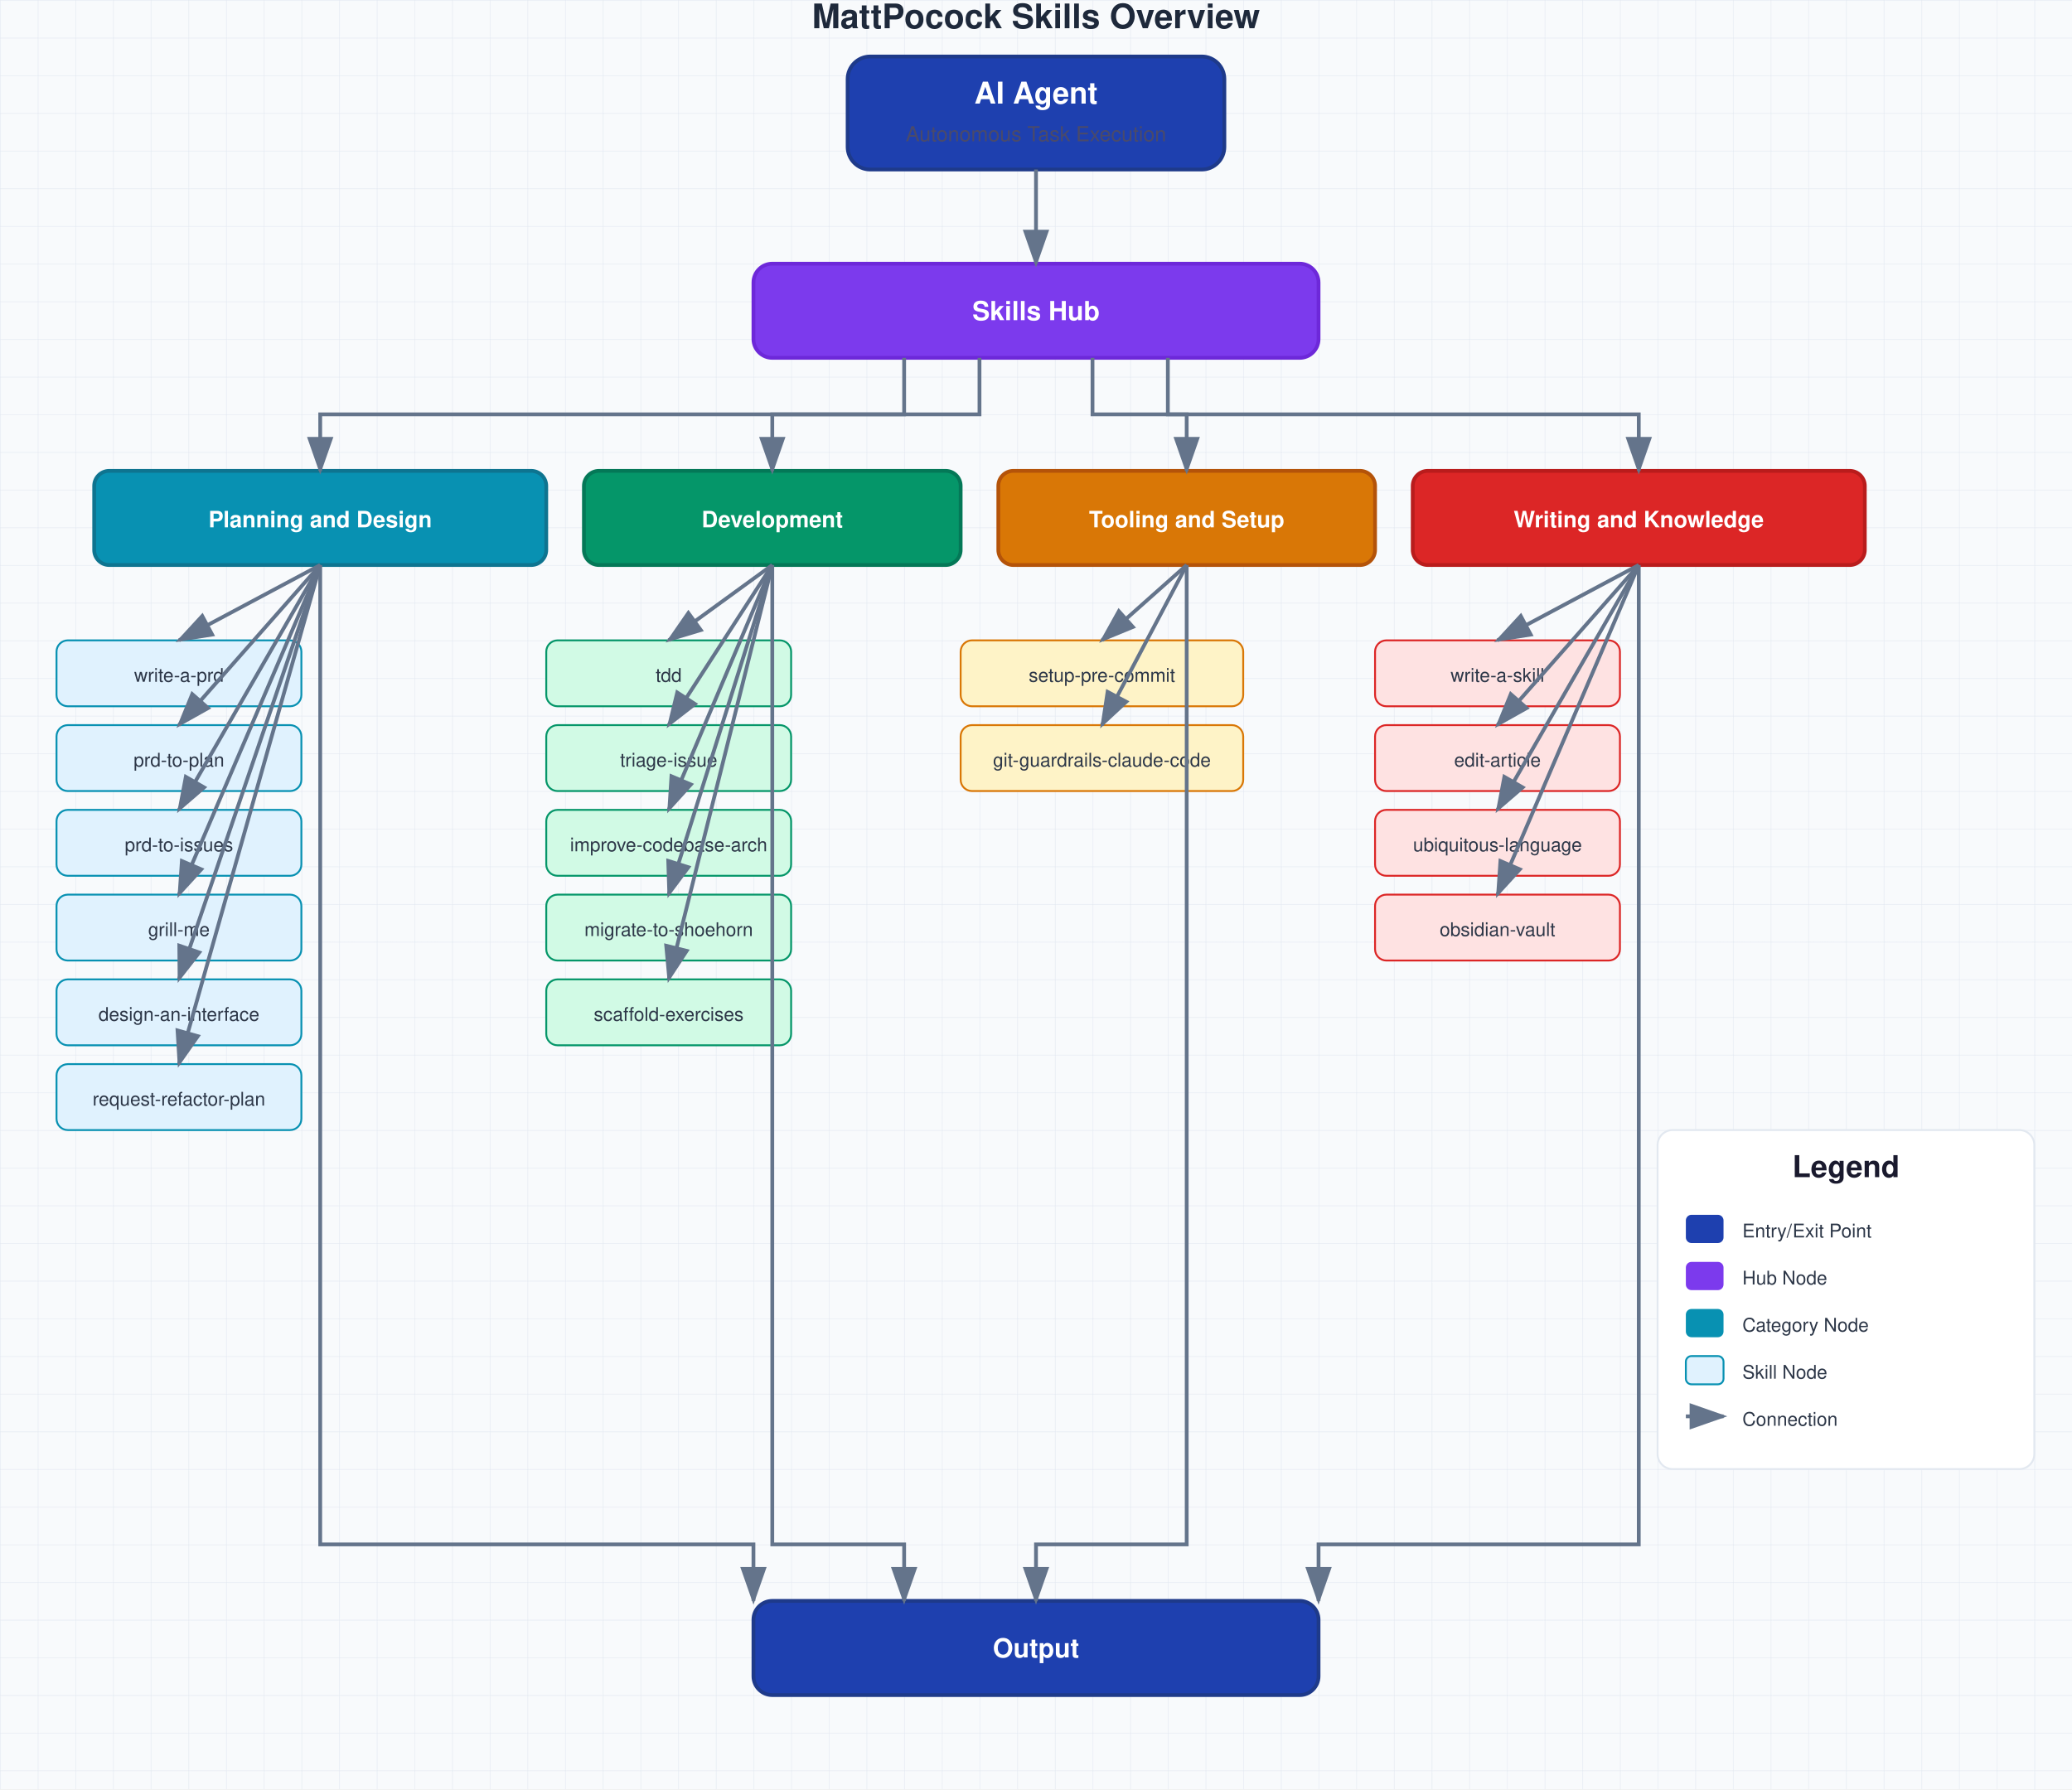
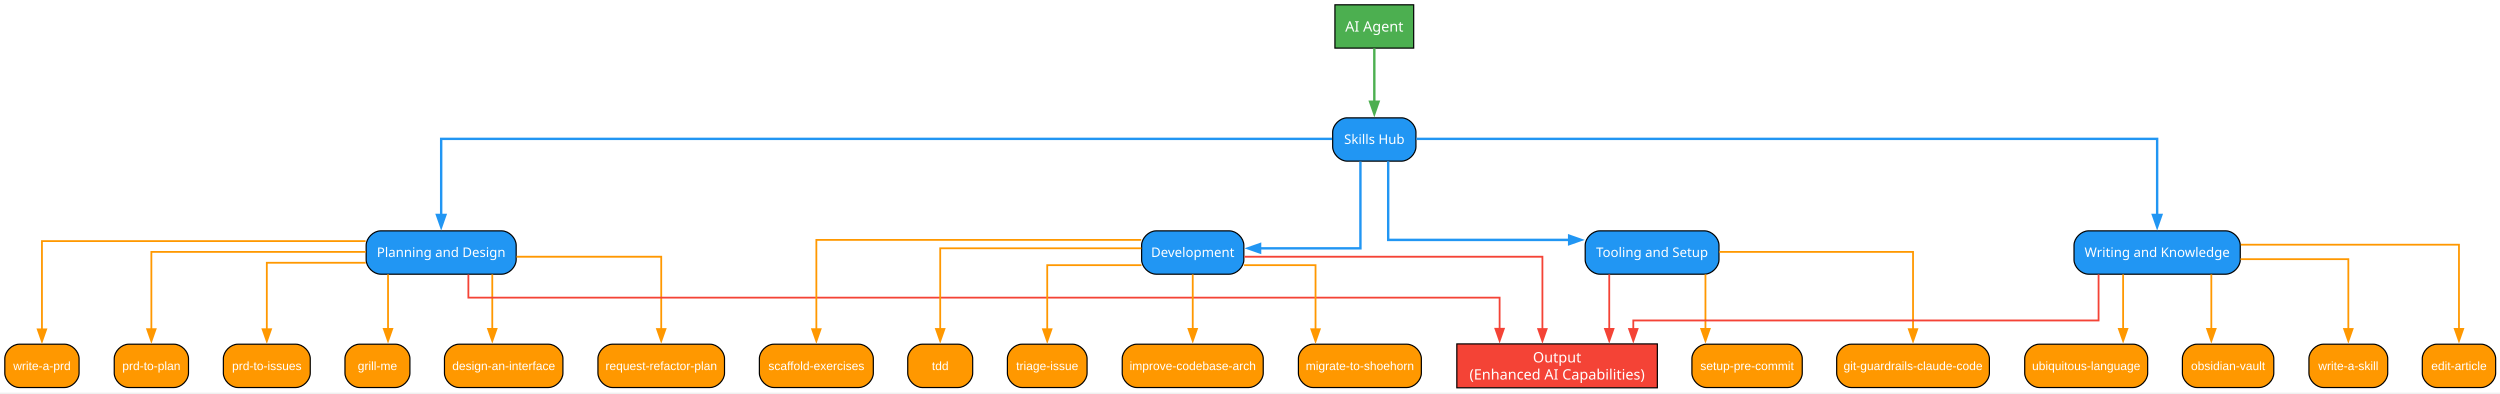
- <svg xmlns="http://www.w3.org/2000/svg" width="1100" height="950" viewBox="0 0 1100 950">
-   <style>
-     text { font-family: -apple-system, BlinkMacSystemFont, 'Segoe UI', Helvetica, Arial, sans-serif; }
-     .title { font-size: 16px; font-weight: 600; fill: #1a1a2e; }
-     .subtitle { font-size: 11px; fill: #4a4a6a; }
-     .skill-text { font-size: 10px; fill: #2d3748; }
-     .category-title { font-size: 12px; font-weight: 600; fill: #ffffff; }
-     .hub-text { font-size: 14px; font-weight: 600; fill: #ffffff; }
-     .agent-text { font-size: 16px; font-weight: 700; fill: #ffffff; }
-     .output-text { font-size: 14px; font-weight: 600; fill: #ffffff; }
-     .arrow { stroke: #64748b; stroke-width: 2; fill: none; }
-     .arrow-head { fill: #64748b; }
-   </style>
-   <rect width="1100" height="950" fill="#f8fafc" />
-   <defs>
-     <pattern id="grid" width="20" height="20" patternUnits="userSpaceOnUse">
-       <path d="M 20 0 L 0 0 0 20" fill="none" stroke="#e2e8f0" stroke-width="0.5" />
-     </pattern>
-     <marker id="arrowhead" markerWidth="10" markerHeight="7" refX="9" refY="3.5" orient="auto">
-       <polygon points="0 0, 10 3.5, 0 7" class="arrow-head" />
-     </marker>
-   </defs>
-   <rect width="1100" height="950" fill="url(#grid)" />
-   <rect x="450" y="30" width="200" height="60" rx="12" fill="#1e40af" stroke="#1e3a8a" stroke-width="2" />
-   <text x="550" y="55" text-anchor="middle" class="agent-text">AI Agent</text>
-   <text x="550" y="75" text-anchor="middle" class="subtitle" fill="#93c5fd">Autonomous Task Execution</text>
-   <rect x="400" y="140" width="300" height="50" rx="10" fill="#7c3aed" stroke="#6d28d9" stroke-width="2" />
-   <text x="550" y="170" text-anchor="middle" class="hub-text">Skills Hub</text>
-   <line x1="550" y1="90" x2="550" y2="140" class="arrow" marker-end="url(#arrowhead)" />
-   <rect x="50" y="250" width="240" height="50" rx="8" fill="#0891b2" stroke="#0e7490" stroke-width="2" />
-   <text x="170" y="280" text-anchor="middle" class="category-title">Planning and Design</text>
-   <rect x="310" y="250" width="200" height="50" rx="8" fill="#059669" stroke="#047857" stroke-width="2" />
-   <text x="410" y="280" text-anchor="middle" class="category-title">Development</text>
-   <rect x="530" y="250" width="200" height="50" rx="8" fill="#d97706" stroke="#b45309" stroke-width="2" />
-   <text x="630" y="280" text-anchor="middle" class="category-title">Tooling and Setup</text>
-   <rect x="750" y="250" width="240" height="50" rx="8" fill="#dc2626" stroke="#b91c1c" stroke-width="2" />
-   <text x="870" y="280" text-anchor="middle" class="category-title">Writing and Knowledge</text>
-   <path d="M 480 190 L 480 220 L 170 220 L 170 250" class="arrow" marker-end="url(#arrowhead)" />
-   <path d="M 520 190 L 520 220 L 410 220 L 410 250" class="arrow" marker-end="url(#arrowhead)" />
-   <path d="M 580 190 L 580 220 L 630 220 L 630 250" class="arrow" marker-end="url(#arrowhead)" />
-   <path d="M 620 190 L 620 220 L 870 220 L 870 250" class="arrow" marker-end="url(#arrowhead)" />
-   <g id="planning-skills">
-     <rect x="30" y="340" width="130" height="35" rx="6" fill="#e0f2fe" stroke="#0891b2" stroke-width="1" />
-     <text x="95" y="362" text-anchor="middle" class="skill-text">write-a-prd</text>
-     <rect x="30" y="385" width="130" height="35" rx="6" fill="#e0f2fe" stroke="#0891b2" stroke-width="1" />
-     <text x="95" y="407" text-anchor="middle" class="skill-text">prd-to-plan</text>
-     <rect x="30" y="430" width="130" height="35" rx="6" fill="#e0f2fe" stroke="#0891b2" stroke-width="1" />
-     <text x="95" y="452" text-anchor="middle" class="skill-text">prd-to-issues</text>
-     <rect x="30" y="475" width="130" height="35" rx="6" fill="#e0f2fe" stroke="#0891b2" stroke-width="1" />
-     <text x="95" y="497" text-anchor="middle" class="skill-text">grill-me</text>
-     <rect x="30" y="520" width="130" height="35" rx="6" fill="#e0f2fe" stroke="#0891b2" stroke-width="1" />
-     <text x="95" y="542" text-anchor="middle" class="skill-text">design-an-interface</text>
-     <rect x="30" y="565" width="130" height="35" rx="6" fill="#e0f2fe" stroke="#0891b2" stroke-width="1" />
-     <text x="95" y="587" text-anchor="middle" class="skill-text">request-refactor-plan</text>
+ <svg xmlns="http://www.w3.org/2000/svg" width="2079pt" height="327pt" viewBox="0.00 0.00 2079.00 327.00">
+   <g id="graph0" class="graph" transform="scale(1 1) rotate(0) translate(4 322.5)">
+     <polygon fill="white" stroke="none" points="-4,4 -4,-322.5 2075.38,-322.5 2075.38,4 -4,4" />
+     <g id="node1" class="node">
+       <polygon fill="#4caf50" stroke="black" points="1171.62,-318.5 1106.12,-318.5 1106.12,-282.5 1171.62,-282.5 1171.62,-318.5" />
+       <text xml:space="preserve" text-anchor="middle" x="1138.88" y="-296.23" font-family="Arial Bold" font-size="12.00" fill="white">AI Agent</text>
+     </g>
+     <g id="node2" class="node">
+       <path fill="#2196f3" stroke="black" d="M1161.5,-224.5C1161.5,-224.5 1116.25,-224.5 1116.25,-224.5 1110.25,-224.5 1104.25,-218.5 1104.25,-212.5 1104.25,-212.5 1104.25,-200.5 1104.25,-200.5 1104.25,-194.5 1110.25,-188.5 1116.25,-188.5 1116.25,-188.5 1161.5,-188.5 1161.5,-188.5 1167.5,-188.5 1173.5,-194.5 1173.5,-200.5 1173.5,-200.5 1173.5,-212.5 1173.5,-212.5 1173.5,-218.5 1167.5,-224.5 1161.5,-224.5" />
+       <text xml:space="preserve" text-anchor="middle" x="1138.88" y="-202.8" font-family="Arial Bold" font-size="11.00" fill="white">Skills Hub</text>
+     </g>
+     <g id="edge1" class="edge">
+       <path fill="none" stroke="#4caf50" stroke-width="2" d="M1138.88,-282.38C1138.88,-282.38 1138.88,-237.92 1138.88,-237.92" />
+       <polygon fill="#4caf50" stroke="#4caf50" stroke-width="2" points="1142.38,-237.92 1138.88,-227.92 1135.38,-237.92 1142.38,-237.92" />
+     </g>
+     <g id="node3" class="node">
+       <path fill="#2196f3" stroke="black" d="M413.25,-130.5C413.25,-130.5 312.5,-130.5 312.5,-130.5 306.5,-130.5 300.5,-124.5 300.5,-118.5 300.5,-118.5 300.5,-106.5 300.5,-106.5 300.5,-100.5 306.5,-94.5 312.5,-94.5 312.5,-94.5 413.25,-94.5 413.25,-94.5 419.25,-94.5 425.25,-100.5 425.25,-106.5 425.25,-106.5 425.25,-118.5 425.25,-118.5 425.25,-124.5 419.25,-130.5 413.25,-130.5" />
+       <text xml:space="preserve" text-anchor="middle" x="362.88" y="-108.8" font-family="Arial Bold" font-size="11.00" fill="white">Planning and Design</text>
+     </g>
+     <g id="edge2" class="edge">
+       <path fill="none" stroke="#2196f3" stroke-width="2" d="M1103.77,-207C952.37,-207 362.88,-207 362.88,-207 362.88,-207 362.88,-143.75 362.88,-143.75" />
+       <polygon fill="#2196f3" stroke="#2196f3" stroke-width="2" points="366.38,-143.75 362.88,-133.75 359.38,-143.75 366.38,-143.75" />
+     </g>
+     <g id="node10" class="node">
+       <path fill="#2196f3" stroke="black" d="M1018.38,-130.5C1018.38,-130.5 957.38,-130.5 957.38,-130.5 951.38,-130.5 945.38,-124.5 945.38,-118.5 945.38,-118.5 945.38,-106.5 945.38,-106.5 945.38,-100.5 951.38,-94.5 957.38,-94.5 957.38,-94.5 1018.38,-94.5 1018.38,-94.5 1024.38,-94.5 1030.38,-100.5 1030.38,-106.5 1030.38,-106.5 1030.38,-118.5 1030.38,-118.5 1030.38,-124.5 1024.38,-130.5 1018.38,-130.5" />
+       <text xml:space="preserve" text-anchor="middle" x="987.88" y="-108.8" font-family="Arial Bold" font-size="11.00" fill="white">Development</text>
+     </g>
+     <g id="edge9" class="edge">
+       <path fill="none" stroke="#2196f3" stroke-width="2" d="M1127.33,-188.19C1127.33,-161.74 1127.33,-116 1127.33,-116 1127.33,-116 1043.88,-116 1043.88,-116" />
+       <polygon fill="#2196f3" stroke="#2196f3" stroke-width="2" points="1043.88,-112.5 1033.88,-116 1043.88,-119.5 1043.88,-112.5" />
+     </g>
+     <g id="node16" class="node">
+       <path fill="#2196f3" stroke="black" d="M1413.5,-130.5C1413.5,-130.5 1326.25,-130.5 1326.25,-130.5 1320.25,-130.5 1314.25,-124.5 1314.25,-118.5 1314.25,-118.5 1314.25,-106.5 1314.25,-106.5 1314.25,-100.5 1320.25,-94.5 1326.25,-94.5 1326.25,-94.5 1413.5,-94.5 1413.5,-94.5 1419.5,-94.5 1425.5,-100.5 1425.5,-106.5 1425.5,-106.5 1425.5,-118.5 1425.5,-118.5 1425.5,-124.5 1419.5,-130.5 1413.5,-130.5" />
+       <text xml:space="preserve" text-anchor="middle" x="1369.88" y="-108.8" font-family="Arial Bold" font-size="11.00" fill="white">Tooling and Setup</text>
+     </g>
+     <g id="edge15" class="edge">
+       <path fill="none" stroke="#2196f3" stroke-width="2" d="M1150.42,-188.38C1150.42,-163.82 1150.42,-123 1150.42,-123 1150.42,-123 1300.9,-123 1300.9,-123" />
+       <polygon fill="#2196f3" stroke="#2196f3" stroke-width="2" points="1300.9,-126.5 1310.9,-123 1300.9,-119.5 1300.9,-126.5" />
+     </g>
+     <g id="node19" class="node">
+       <path fill="#2196f3" stroke="black" d="M1847,-130.5C1847,-130.5 1732.75,-130.5 1732.75,-130.5 1726.75,-130.5 1720.75,-124.5 1720.75,-118.5 1720.75,-118.5 1720.75,-106.5 1720.75,-106.5 1720.75,-100.5 1726.75,-94.5 1732.75,-94.5 1732.75,-94.5 1847,-94.5 1847,-94.5 1853,-94.5 1859,-100.5 1859,-106.5 1859,-106.5 1859,-118.5 1859,-118.5 1859,-124.5 1853,-130.5 1847,-130.5" />
+       <text xml:space="preserve" text-anchor="middle" x="1789.88" y="-108.8" font-family="Arial Bold" font-size="11.00" fill="white">Writing and Knowledge</text>
+     </g>
+     <g id="edge18" class="edge">
+       <path fill="none" stroke="#2196f3" stroke-width="2" d="M1173.88,-207C1309.09,-207 1789.88,-207 1789.88,-207 1789.88,-207 1789.88,-143.75 1789.88,-143.75" />
+       <polygon fill="#2196f3" stroke="#2196f3" stroke-width="2" points="1793.38,-143.75 1789.88,-133.75 1786.38,-143.75 1793.38,-143.75" />
+     </g>
+     <g id="node4" class="node">
+       <path fill="#ff9800" stroke="black" d="M49.75,-36.25C49.75,-36.25 12,-36.25 12,-36.25 6,-36.25 0,-30.25 0,-24.25 0,-24.25 0,-12.25 0,-12.25 0,-6.25 6,-0.25 12,-0.25 12,-0.25 49.75,-0.25 49.75,-0.25 55.75,-0.25 61.75,-6.25 61.75,-12.25 61.75,-12.25 61.75,-24.25 61.75,-24.25 61.75,-30.25 55.75,-36.25 49.75,-36.25" />
+       <text xml:space="preserve" text-anchor="middle" x="30.88" y="-14.75" font-family="Arial" font-size="10.00" fill="white">write-a-prd</text>
+     </g>
+     <g id="edge3" class="edge">
+       <path fill="none" stroke="#ff9800" stroke-width="1.5" d="M300.04,-122C203.79,-122 30.88,-122 30.88,-122 30.88,-122 30.88,-48.59 30.88,-48.59" />
+       <polygon fill="#ff9800" stroke="#ff9800" stroke-width="1.5" points="34.38,-48.59 30.88,-38.59 27.38,-48.59 34.38,-48.59" />
+     </g>
+     <g id="node5" class="node">
+       <path fill="#ff9800" stroke="black" d="M140.75,-36.25C140.75,-36.25 103,-36.25 103,-36.25 97,-36.25 91,-30.25 91,-24.25 91,-24.25 91,-12.25 91,-12.25 91,-6.25 97,-0.25 103,-0.25 103,-0.25 140.75,-0.25 140.75,-0.25 146.75,-0.25 152.75,-6.25 152.75,-12.25 152.75,-12.25 152.75,-24.25 152.75,-24.25 152.75,-30.25 146.75,-36.25 140.75,-36.25" />
+       <text xml:space="preserve" text-anchor="middle" x="121.88" y="-14.75" font-family="Arial" font-size="10.00" fill="white">prd-to-plan</text>
+     </g>
+     <g id="edge4" class="edge">
+       <path fill="none" stroke="#ff9800" stroke-width="1.5" d="M300.18,-113C228.78,-113 121.88,-113 121.88,-113 121.88,-113 121.88,-48.79 121.88,-48.79" />
+       <polygon fill="#ff9800" stroke="#ff9800" stroke-width="1.5" points="125.38,-48.79 121.88,-38.79 118.38,-48.79 125.38,-48.79" />
+     </g>
+     <g id="node6" class="node">
+       <path fill="#ff9800" stroke="black" d="M242,-36.25C242,-36.25 193.75,-36.25 193.75,-36.25 187.75,-36.25 181.75,-30.25 181.75,-24.25 181.75,-24.25 181.75,-12.25 181.75,-12.25 181.75,-6.25 187.75,-0.25 193.75,-0.25 193.75,-0.25 242,-0.25 242,-0.25 248,-0.25 254,-6.25 254,-12.25 254,-12.25 254,-24.25 254,-24.25 254,-30.25 248,-36.25 242,-36.25" />
+       <text xml:space="preserve" text-anchor="middle" x="217.88" y="-14.75" font-family="Arial" font-size="10.00" fill="white">prd-to-issues</text>
+     </g>
+     <g id="edge5" class="edge">
+       <path fill="none" stroke="#ff9800" stroke-width="1.5" d="M300.12,-104C260.93,-104 217.88,-104 217.88,-104 217.88,-104 217.88,-48.71 217.88,-48.71" />
+       <polygon fill="#ff9800" stroke="#ff9800" stroke-width="1.5" points="221.38,-48.71 217.88,-38.71 214.38,-48.71 221.38,-48.71" />
+     </g>
+     <g id="node7" class="node">
+       <path fill="#ff9800" stroke="black" d="M324.88,-36.25C324.88,-36.25 294.88,-36.25 294.88,-36.25 288.88,-36.25 282.88,-30.25 282.88,-24.25 282.88,-24.25 282.88,-12.25 282.88,-12.25 282.88,-6.25 288.88,-0.25 294.88,-0.25 294.88,-0.25 324.88,-0.25 324.88,-0.25 330.88,-0.25 336.88,-6.25 336.88,-12.25 336.88,-12.25 336.88,-24.25 336.88,-24.25 336.88,-30.25 330.88,-36.25 324.88,-36.25" />
+       <text xml:space="preserve" text-anchor="middle" x="309.88" y="-14.75" font-family="Arial" font-size="10.00" fill="white">grill-me</text>
+     </g>
+     <g id="edge6" class="edge">
+       <path fill="none" stroke="#ff9800" stroke-width="1.5" d="M318.69,-94.33C318.69,-94.33 318.69,-48.96 318.69,-48.96" />
+       <polygon fill="#ff9800" stroke="#ff9800" stroke-width="1.5" points="322.19,-48.96 318.69,-38.96 315.19,-48.96 322.19,-48.96" />
+     </g>
+     <g id="node8" class="node">
+       <path fill="#ff9800" stroke="black" d="M452.12,-36.25C452.12,-36.25 377.62,-36.25 377.62,-36.25 371.62,-36.25 365.62,-30.25 365.62,-24.25 365.62,-24.25 365.62,-12.25 365.62,-12.25 365.62,-6.25 371.62,-0.25 377.62,-0.25 377.62,-0.25 452.12,-0.25 452.12,-0.25 458.12,-0.25 464.12,-6.25 464.12,-12.25 464.12,-12.25 464.12,-24.25 464.12,-24.25 464.12,-30.25 458.12,-36.25 452.12,-36.25" />
+       <text xml:space="preserve" text-anchor="middle" x="414.88" y="-14.75" font-family="Arial" font-size="10.00" fill="white">design-an-interface</text>
+     </g>
+     <g id="edge7" class="edge">
+       <path fill="none" stroke="#ff9800" stroke-width="1.5" d="M405.38,-94.33C405.38,-94.33 405.38,-48.96 405.38,-48.96" />
+       <polygon fill="#ff9800" stroke="#ff9800" stroke-width="1.5" points="408.88,-48.96 405.38,-38.96 401.88,-48.96 408.88,-48.96" />
+     </g>
+     <g id="node9" class="node">
+       <path fill="#ff9800" stroke="black" d="M586.5,-36.25C586.5,-36.25 505.25,-36.25 505.25,-36.25 499.25,-36.25 493.25,-30.25 493.25,-24.25 493.25,-24.25 493.25,-12.25 493.25,-12.25 493.25,-6.25 499.25,-0.25 505.25,-0.25 505.25,-0.25 586.5,-0.25 586.5,-0.25 592.5,-0.25 598.5,-6.25 598.5,-12.25 598.5,-12.25 598.5,-24.25 598.5,-24.25 598.5,-30.25 592.5,-36.25 586.5,-36.25" />
+       <text xml:space="preserve" text-anchor="middle" x="545.88" y="-14.75" font-family="Arial" font-size="10.00" fill="white">request-refactor-plan</text>
+     </g>
+     <g id="edge8" class="edge">
+       <path fill="none" stroke="#ff9800" stroke-width="1.5" d="M425.6,-109C478.57,-109 545.88,-109 545.88,-109 545.88,-109 545.88,-48.88 545.88,-48.88" />
+       <polygon fill="#ff9800" stroke="#ff9800" stroke-width="1.5" points="549.38,-48.88 545.88,-38.88 542.38,-48.88 549.38,-48.88" />
+     </g>
+     <g id="node24" class="node">
+       <polygon fill="#f44336" stroke="black" points="1374.25,-36.5 1207.5,-36.5 1207.5,0 1374.25,0 1374.25,-36.5" />
+       <text xml:space="preserve" text-anchor="middle" x="1290.88" y="-21.1" font-family="Arial Bold" font-size="12.00" fill="white">Output</text>
+       <text xml:space="preserve" text-anchor="middle" x="1290.88" y="-6.85" font-family="Arial Bold" font-size="12.00" fill="white">(Enhanced AI Capabilities)</text>
+     </g>
+     <g id="edge23" class="edge">
+       <path fill="none" stroke="#f44336" stroke-width="1.5" d="M385.5,-94.19C385.5,-84.67 385.5,-75 385.5,-75 385.5,-75 1243.08,-75 1243.08,-75 1243.08,-75 1243.08,-49.1 1243.08,-49.1" />
+       <polygon fill="#f44336" stroke="#f44336" stroke-width="1.5" points="1246.58,-49.1 1243.08,-39.1 1239.58,-49.1 1246.58,-49.1" />
+     </g>
+     <g id="node11" class="node">
+       <path fill="#ff9800" stroke="black" d="M792.88,-36.25C792.88,-36.25 762.88,-36.25 762.88,-36.25 756.88,-36.25 750.88,-30.25 750.88,-24.25 750.88,-24.25 750.88,-12.25 750.88,-12.25 750.88,-6.25 756.88,-0.25 762.88,-0.25 762.88,-0.25 792.88,-0.25 792.88,-0.25 798.88,-0.25 804.88,-6.25 804.88,-12.25 804.88,-12.25 804.88,-24.25 804.88,-24.25 804.88,-30.25 798.88,-36.25 792.88,-36.25" />
+       <text xml:space="preserve" text-anchor="middle" x="777.88" y="-14.75" font-family="Arial" font-size="10.00" fill="white">tdd</text>
+     </g>
+     <g id="edge10" class="edge">
+       <path fill="none" stroke="#ff9800" stroke-width="1.5" d="M945.13,-116C883.72,-116 777.88,-116 777.88,-116 777.88,-116 777.88,-48.91 777.88,-48.91" />
+       <polygon fill="#ff9800" stroke="#ff9800" stroke-width="1.5" points="781.38,-48.91 777.88,-38.91 774.38,-48.91 781.38,-48.91" />
+     </g>
+     <g id="node12" class="node">
+       <path fill="#ff9800" stroke="black" d="M888,-36.25C888,-36.25 845.75,-36.25 845.75,-36.25 839.75,-36.25 833.75,-30.25 833.75,-24.25 833.75,-24.25 833.75,-12.25 833.75,-12.25 833.75,-6.25 839.75,-0.25 845.75,-0.25 845.75,-0.25 888,-0.25 888,-0.25 894,-0.25 900,-6.25 900,-12.25 900,-12.25 900,-24.25 900,-24.25 900,-30.25 894,-36.25 888,-36.25" />
+       <text xml:space="preserve" text-anchor="middle" x="866.88" y="-14.75" font-family="Arial" font-size="10.00" fill="white">triage-issue</text>
+     </g>
+     <g id="edge11" class="edge">
+       <path fill="none" stroke="#ff9800" stroke-width="1.5" d="M945.21,-102C910.38,-102 866.88,-102 866.88,-102 866.88,-102 866.88,-48.69 866.88,-48.69" />
+       <polygon fill="#ff9800" stroke="#ff9800" stroke-width="1.5" points="870.38,-48.69 866.88,-38.69 863.38,-48.69 870.38,-48.69" />
+     </g>
+     <g id="node13" class="node">
+       <path fill="#ff9800" stroke="black" d="M1034.5,-36.25C1034.5,-36.25 941.25,-36.25 941.25,-36.25 935.25,-36.25 929.25,-30.25 929.25,-24.25 929.25,-24.25 929.25,-12.25 929.25,-12.25 929.25,-6.25 935.25,-0.25 941.25,-0.25 941.25,-0.25 1034.5,-0.25 1034.5,-0.25 1040.5,-0.25 1046.5,-6.25 1046.5,-12.25 1046.5,-12.25 1046.5,-24.25 1046.5,-24.25 1046.5,-30.25 1040.5,-36.25 1034.5,-36.25" />
+       <text xml:space="preserve" text-anchor="middle" x="987.88" y="-14.75" font-family="Arial" font-size="10.00" fill="white">improve-codebase-arch</text>
+     </g>
+     <g id="edge12" class="edge">
+       <path fill="none" stroke="#ff9800" stroke-width="1.5" d="M987.88,-94.33C987.88,-94.33 987.88,-48.96 987.88,-48.96" />
+       <polygon fill="#ff9800" stroke="#ff9800" stroke-width="1.5" points="991.38,-48.96 987.88,-38.96 984.38,-48.96 991.38,-48.96" />
+     </g>
+     <g id="node14" class="node">
+       <path fill="#ff9800" stroke="black" d="M1166,-36.25C1166,-36.25 1087.75,-36.25 1087.75,-36.25 1081.75,-36.25 1075.75,-30.25 1075.75,-24.25 1075.75,-24.25 1075.75,-12.25 1075.75,-12.25 1075.75,-6.25 1081.75,-0.25 1087.75,-0.25 1087.75,-0.25 1166,-0.25 1166,-0.25 1172,-0.25 1178,-6.25 1178,-12.25 1178,-12.25 1178,-24.25 1178,-24.25 1178,-30.25 1172,-36.25 1166,-36.25" />
+       <text xml:space="preserve" text-anchor="middle" x="1126.88" y="-14.75" font-family="Arial" font-size="10.00" fill="white">migrate-to-shoehorn</text>
+     </g>
+     <g id="edge13" class="edge">
+       <path fill="none" stroke="#ff9800" stroke-width="1.5" d="M1030.59,-102C1058.58,-102 1090,-102 1090,-102 1090,-102 1090,-48.69 1090,-48.69" />
+       <polygon fill="#ff9800" stroke="#ff9800" stroke-width="1.5" points="1093.5,-48.69 1090,-38.69 1086.5,-48.69 1093.5,-48.69" />
+     </g>
+     <g id="node15" class="node">
+       <path fill="#ff9800" stroke="black" d="M710.25,-36.25C710.25,-36.25 639.5,-36.25 639.5,-36.25 633.5,-36.25 627.5,-30.25 627.5,-24.25 627.5,-24.25 627.5,-12.25 627.5,-12.25 627.5,-6.25 633.5,-0.25 639.5,-0.25 639.5,-0.25 710.25,-0.25 710.25,-0.25 716.25,-0.25 722.25,-6.25 722.25,-12.25 722.25,-12.25 722.25,-24.25 722.25,-24.25 722.25,-30.25 716.25,-36.25 710.25,-36.25" />
+       <text xml:space="preserve" text-anchor="middle" x="674.88" y="-14.75" font-family="Arial" font-size="10.00" fill="white">scaffold-exercises</text>
+     </g>
+     <g id="edge14" class="edge">
+       <path fill="none" stroke="#ff9800" stroke-width="1.5" d="M945.01,-123C859.29,-123 674.88,-123 674.88,-123 674.88,-123 674.88,-48.77 674.88,-48.77" />
+       <polygon fill="#ff9800" stroke="#ff9800" stroke-width="1.5" points="678.38,-48.77 674.88,-38.77 671.38,-48.77 678.38,-48.77" />
+     </g>
+     <g id="edge24" class="edge">
+       <path fill="none" stroke="#f44336" stroke-width="1.5" d="M1030.78,-109C1111.67,-109 1278.67,-109 1278.67,-109 1278.67,-109 1278.67,-48.88 1278.67,-48.88" />
+       <polygon fill="#f44336" stroke="#f44336" stroke-width="1.5" points="1282.17,-48.88 1278.67,-38.88 1275.17,-48.88 1282.17,-48.88" />
+     </g>
+     <g id="node17" class="node">
+       <path fill="#ff9800" stroke="black" d="M1482.75,-36.25C1482.75,-36.25 1415,-36.25 1415,-36.25 1409,-36.25 1403,-30.25 1403,-24.25 1403,-24.25 1403,-12.25 1403,-12.25 1403,-6.25 1409,-0.25 1415,-0.25 1415,-0.25 1482.75,-0.25 1482.75,-0.25 1488.75,-0.25 1494.75,-6.25 1494.75,-12.25 1494.75,-12.25 1494.75,-24.25 1494.75,-24.25 1494.75,-30.25 1488.75,-36.25 1482.75,-36.25" />
+       <text xml:space="preserve" text-anchor="middle" x="1448.88" y="-14.75" font-family="Arial" font-size="10.00" fill="white">setup-pre-commit</text>
+     </g>
+     <g id="edge16" class="edge">
+       <path fill="none" stroke="#ff9800" stroke-width="1.5" d="M1414.25,-94.33C1414.25,-94.33 1414.25,-48.96 1414.25,-48.96" />
+       <polygon fill="#ff9800" stroke="#ff9800" stroke-width="1.5" points="1417.75,-48.96 1414.25,-38.96 1410.75,-48.96 1417.75,-48.96" />
+     </g>
+     <g id="node18" class="node">
+       <path fill="#ff9800" stroke="black" d="M1638.38,-36.25C1638.38,-36.25 1535.38,-36.25 1535.38,-36.25 1529.38,-36.25 1523.38,-30.25 1523.38,-24.25 1523.38,-24.25 1523.38,-12.25 1523.38,-12.25 1523.38,-6.25 1529.38,-0.25 1535.38,-0.25 1535.38,-0.25 1638.38,-0.25 1638.38,-0.25 1644.38,-0.25 1650.38,-6.25 1650.38,-12.25 1650.38,-12.25 1650.38,-24.25 1650.38,-24.25 1650.38,-30.25 1644.38,-36.25 1638.38,-36.25" />
+       <text xml:space="preserve" text-anchor="middle" x="1586.88" y="-14.75" font-family="Arial" font-size="10.00" fill="white">git-guardrails-claude-code</text>
+     </g>
+     <g id="edge17" class="edge">
+       <path fill="none" stroke="#ff9800" stroke-width="1.5" d="M1425.76,-113C1490.05,-113 1586.88,-113 1586.88,-113 1586.88,-113 1586.88,-48.79 1586.88,-48.79" />
+       <polygon fill="#ff9800" stroke="#ff9800" stroke-width="1.5" points="1590.38,-48.79 1586.88,-38.79 1583.38,-48.79 1590.38,-48.79" />
+     </g>
+     <g id="edge25" class="edge">
+       <path fill="none" stroke="#f44336" stroke-width="1.5" d="M1334.25,-94.33C1334.25,-94.33 1334.25,-48.96 1334.25,-48.96" />
+       <polygon fill="#f44336" stroke="#f44336" stroke-width="1.5" points="1337.75,-48.96 1334.25,-38.96 1330.75,-48.96 1337.75,-48.96" />
+     </g>
+     <g id="node20" class="node">
+       <path fill="#ff9800" stroke="black" d="M1969.62,-36.25C1969.62,-36.25 1928.12,-36.25 1928.12,-36.25 1922.12,-36.25 1916.12,-30.25 1916.12,-24.25 1916.12,-24.25 1916.12,-12.25 1916.12,-12.25 1916.12,-6.25 1922.12,-0.25 1928.12,-0.25 1928.12,-0.25 1969.62,-0.25 1969.62,-0.25 1975.62,-0.25 1981.62,-6.25 1981.62,-12.25 1981.62,-12.25 1981.62,-24.25 1981.62,-24.25 1981.62,-30.25 1975.62,-36.25 1969.62,-36.25" />
+       <text xml:space="preserve" text-anchor="middle" x="1948.88" y="-14.75" font-family="Arial" font-size="10.00" fill="white">write-a-skill</text>
+     </g>
+     <g id="edge19" class="edge">
+       <path fill="none" stroke="#ff9800" stroke-width="1.5" d="M1859.15,-107C1902,-107 1948.88,-107 1948.88,-107 1948.88,-107 1948.88,-48.91 1948.88,-48.91" />
+       <polygon fill="#ff9800" stroke="#ff9800" stroke-width="1.5" points="1952.38,-48.91 1948.88,-38.91 1945.38,-48.91 1952.38,-48.91" />
+     </g>
+     <g id="node21" class="node">
+       <path fill="#ff9800" stroke="black" d="M2059.38,-36.25C2059.38,-36.25 2022.38,-36.25 2022.38,-36.25 2016.38,-36.25 2010.38,-30.25 2010.38,-24.25 2010.38,-24.25 2010.38,-12.25 2010.38,-12.25 2010.38,-6.25 2016.38,-0.25 2022.38,-0.25 2022.38,-0.25 2059.38,-0.25 2059.38,-0.25 2065.38,-0.25 2071.38,-6.25 2071.38,-12.25 2071.38,-12.25 2071.38,-24.25 2071.38,-24.25 2071.38,-30.25 2065.38,-36.25 2059.38,-36.25" />
+       <text xml:space="preserve" text-anchor="middle" x="2040.88" y="-14.75" font-family="Arial" font-size="10.00" fill="white">edit-article</text>
+     </g>
+     <g id="edge20" class="edge">
+       <path fill="none" stroke="#ff9800" stroke-width="1.5" d="M1859.46,-119C1933.74,-119 2040.88,-119 2040.88,-119 2040.88,-119 2040.88,-49 2040.88,-49" />
+       <polygon fill="#ff9800" stroke="#ff9800" stroke-width="1.5" points="2044.38,-49 2040.88,-39 2037.38,-49 2044.38,-49" />
+     </g>
+     <g id="node22" class="node">
+       <path fill="#ff9800" stroke="black" d="M1770,-36.25C1770,-36.25 1691.75,-36.25 1691.75,-36.25 1685.75,-36.25 1679.75,-30.25 1679.75,-24.25 1679.75,-24.25 1679.75,-12.25 1679.75,-12.25 1679.75,-6.25 1685.75,-0.25 1691.75,-0.25 1691.75,-0.25 1770,-0.25 1770,-0.25 1776,-0.25 1782,-6.25 1782,-12.25 1782,-12.25 1782,-24.25 1782,-24.25 1782,-30.25 1776,-36.25 1770,-36.25" />
+       <text xml:space="preserve" text-anchor="middle" x="1730.88" y="-14.75" font-family="Arial" font-size="10.00" fill="white">ubiquitous-language</text>
+     </g>
+     <g id="edge21" class="edge">
+       <path fill="none" stroke="#ff9800" stroke-width="1.5" d="M1761.58,-94.33C1761.58,-94.33 1761.58,-48.96 1761.58,-48.96" />
+       <polygon fill="#ff9800" stroke="#ff9800" stroke-width="1.5" points="1765.08,-48.96 1761.58,-38.96 1758.08,-48.96 1765.08,-48.96" />
+     </g>
+     <g id="node23" class="node">
+       <path fill="#ff9800" stroke="black" d="M1874.88,-36.25C1874.88,-36.25 1822.88,-36.25 1822.88,-36.25 1816.88,-36.25 1810.88,-30.25 1810.88,-24.25 1810.88,-24.25 1810.88,-12.25 1810.88,-12.25 1810.88,-6.25 1816.88,-0.25 1822.88,-0.25 1822.88,-0.25 1874.88,-0.25 1874.88,-0.25 1880.88,-0.25 1886.88,-6.25 1886.88,-12.25 1886.88,-12.25 1886.88,-24.25 1886.88,-24.25 1886.88,-30.25 1880.88,-36.25 1874.88,-36.25" />
+       <text xml:space="preserve" text-anchor="middle" x="1848.88" y="-14.75" font-family="Arial" font-size="10.00" fill="white">obsidian-vault</text>
+     </g>
+     <g id="edge22" class="edge">
+       <path fill="none" stroke="#ff9800" stroke-width="1.5" d="M1834.94,-94.33C1834.94,-94.33 1834.94,-48.96 1834.94,-48.96" />
+       <polygon fill="#ff9800" stroke="#ff9800" stroke-width="1.5" points="1838.44,-48.96 1834.94,-38.96 1831.44,-48.96 1838.44,-48.96" />
+     </g>
+     <g id="edge26" class="edge">
+       <path fill="none" stroke="#f44336" stroke-width="1.5" d="M1741.17,-94.31C1741.17,-77.8 1741.17,-56 1741.17,-56 1741.17,-56 1354.25,-56 1354.25,-56 1354.25,-56 1354.25,-48.95 1354.25,-48.95" />
+       <polygon fill="#f44336" stroke="#f44336" stroke-width="1.5" points="1357.75,-48.95 1354.25,-38.95 1350.75,-48.95 1357.75,-48.95" />
+     </g>
  </g>
-   <g id="development-skills">
-     <rect x="290" y="340" width="130" height="35" rx="6" fill="#d1fae5" stroke="#059669" stroke-width="1" />
-     <text x="355" y="362" text-anchor="middle" class="skill-text">tdd</text>
-     <rect x="290" y="385" width="130" height="35" rx="6" fill="#d1fae5" stroke="#059669" stroke-width="1" />
-     <text x="355" y="407" text-anchor="middle" class="skill-text">triage-issue</text>
-     <rect x="290" y="430" width="130" height="35" rx="6" fill="#d1fae5" stroke="#059669" stroke-width="1" />
-     <text x="355" y="452" text-anchor="middle" class="skill-text">improve-codebase-arch</text>
-     <rect x="290" y="475" width="130" height="35" rx="6" fill="#d1fae5" stroke="#059669" stroke-width="1" />
-     <text x="355" y="497" text-anchor="middle" class="skill-text">migrate-to-shoehorn</text>
-     <rect x="290" y="520" width="130" height="35" rx="6" fill="#d1fae5" stroke="#059669" stroke-width="1" />
-     <text x="355" y="542" text-anchor="middle" class="skill-text">scaffold-exercises</text>
-   </g>
-   <g id="tooling-skills">
-     <rect x="510" y="340" width="150" height="35" rx="6" fill="#fef3c7" stroke="#d97706" stroke-width="1" />
-     <text x="585" y="362" text-anchor="middle" class="skill-text">setup-pre-commit</text>
-     <rect x="510" y="385" width="150" height="35" rx="6" fill="#fef3c7" stroke="#d97706" stroke-width="1" />
-     <text x="585" y="407" text-anchor="middle" class="skill-text">git-guardrails-claude-code</text>
-   </g>
-   <g id="writing-skills">
-     <rect x="730" y="340" width="130" height="35" rx="6" fill="#fee2e2" stroke="#dc2626" stroke-width="1" />
-     <text x="795" y="362" text-anchor="middle" class="skill-text">write-a-skill</text>
-     <rect x="730" y="385" width="130" height="35" rx="6" fill="#fee2e2" stroke="#dc2626" stroke-width="1" />
-     <text x="795" y="407" text-anchor="middle" class="skill-text">edit-article</text>
-     <rect x="730" y="430" width="130" height="35" rx="6" fill="#fee2e2" stroke="#dc2626" stroke-width="1" />
-     <text x="795" y="452" text-anchor="middle" class="skill-text">ubiquitous-language</text>
-     <rect x="730" y="475" width="130" height="35" rx="6" fill="#fee2e2" stroke="#dc2626" stroke-width="1" />
-     <text x="795" y="497" text-anchor="middle" class="skill-text">obsidian-vault</text>
-   </g>
-   <line x1="170" y1="300" x2="95" y2="340" class="arrow" marker-end="url(#arrowhead)" />
-   <line x1="170" y1="300" x2="95" y2="385" class="arrow" marker-end="url(#arrowhead)" />
-   <line x1="170" y1="300" x2="95" y2="430" class="arrow" marker-end="url(#arrowhead)" />
-   <line x1="170" y1="300" x2="95" y2="475" class="arrow" marker-end="url(#arrowhead)" />
-   <line x1="170" y1="300" x2="95" y2="520" class="arrow" marker-end="url(#arrowhead)" />
-   <line x1="170" y1="300" x2="95" y2="565" class="arrow" marker-end="url(#arrowhead)" />
-   <line x1="410" y1="300" x2="355" y2="340" class="arrow" marker-end="url(#arrowhead)" />
-   <line x1="410" y1="300" x2="355" y2="385" class="arrow" marker-end="url(#arrowhead)" />
-   <line x1="410" y1="300" x2="355" y2="430" class="arrow" marker-end="url(#arrowhead)" />
-   <line x1="410" y1="300" x2="355" y2="475" class="arrow" marker-end="url(#arrowhead)" />
-   <line x1="410" y1="300" x2="355" y2="520" class="arrow" marker-end="url(#arrowhead)" />
-   <line x1="630" y1="300" x2="585" y2="340" class="arrow" marker-end="url(#arrowhead)" />
-   <line x1="630" y1="300" x2="585" y2="385" class="arrow" marker-end="url(#arrowhead)" />
-   <line x1="870" y1="300" x2="795" y2="340" class="arrow" marker-end="url(#arrowhead)" />
-   <line x1="870" y1="300" x2="795" y2="385" class="arrow" marker-end="url(#arrowhead)" />
-   <line x1="870" y1="300" x2="795" y2="430" class="arrow" marker-end="url(#arrowhead)" />
-   <line x1="870" y1="300" x2="795" y2="475" class="arrow" marker-end="url(#arrowhead)" />
-   <rect x="400" y="850" width="300" height="50" rx="10" fill="#1e40af" stroke="#1e3a8a" stroke-width="2" />
-   <text x="550" y="880" text-anchor="middle" class="output-text">Output</text>
-   <path d="M 170 300 L 170 820 L 400 820 L 400 850" class="arrow" marker-end="url(#arrowhead)" />
-   <path d="M 410 300 L 410 820 L 480 820 L 480 850" class="arrow" marker-end="url(#arrowhead)" />
-   <path d="M 630 300 L 630 820 L 550 820 L 550 850" class="arrow" marker-end="url(#arrowhead)" />
-   <path d="M 870 300 L 870 820 L 700 820 L 700 850" class="arrow" marker-end="url(#arrowhead)" />
-   <rect x="880" y="600" width="200" height="180" rx="8" fill="#ffffff" stroke="#e2e8f0" stroke-width="1" />
-   <text x="980" y="625" text-anchor="middle" class="title">Legend</text>
-   <rect x="895" y="645" width="20" height="15" rx="3" fill="#1e40af" />
-   <text x="925" y="657" class="skill-text">Entry/Exit Point</text>
-   <rect x="895" y="670" width="20" height="15" rx="3" fill="#7c3aed" />
-   <text x="925" y="682" class="skill-text">Hub Node</text>
-   <rect x="895" y="695" width="20" height="15" rx="3" fill="#0891b2" />
-   <text x="925" y="707" class="skill-text">Category Node</text>
-   <rect x="895" y="720" width="20" height="15" rx="3" fill="#e0f2fe" stroke="#0891b2" />
-   <text x="925" y="732" class="skill-text">Skill Node</text>
-   <line x1="895" y1="752" x2="915" y2="752" class="arrow" marker-end="url(#arrowhead)" />
-   <text x="925" y="757" class="skill-text">Connection</text>
-   <text x="550" y="15" text-anchor="middle" style="font-size: 18px; font-weight: 700; fill: #1e293b;">MattPocock Skills Overview</text>
</svg>
